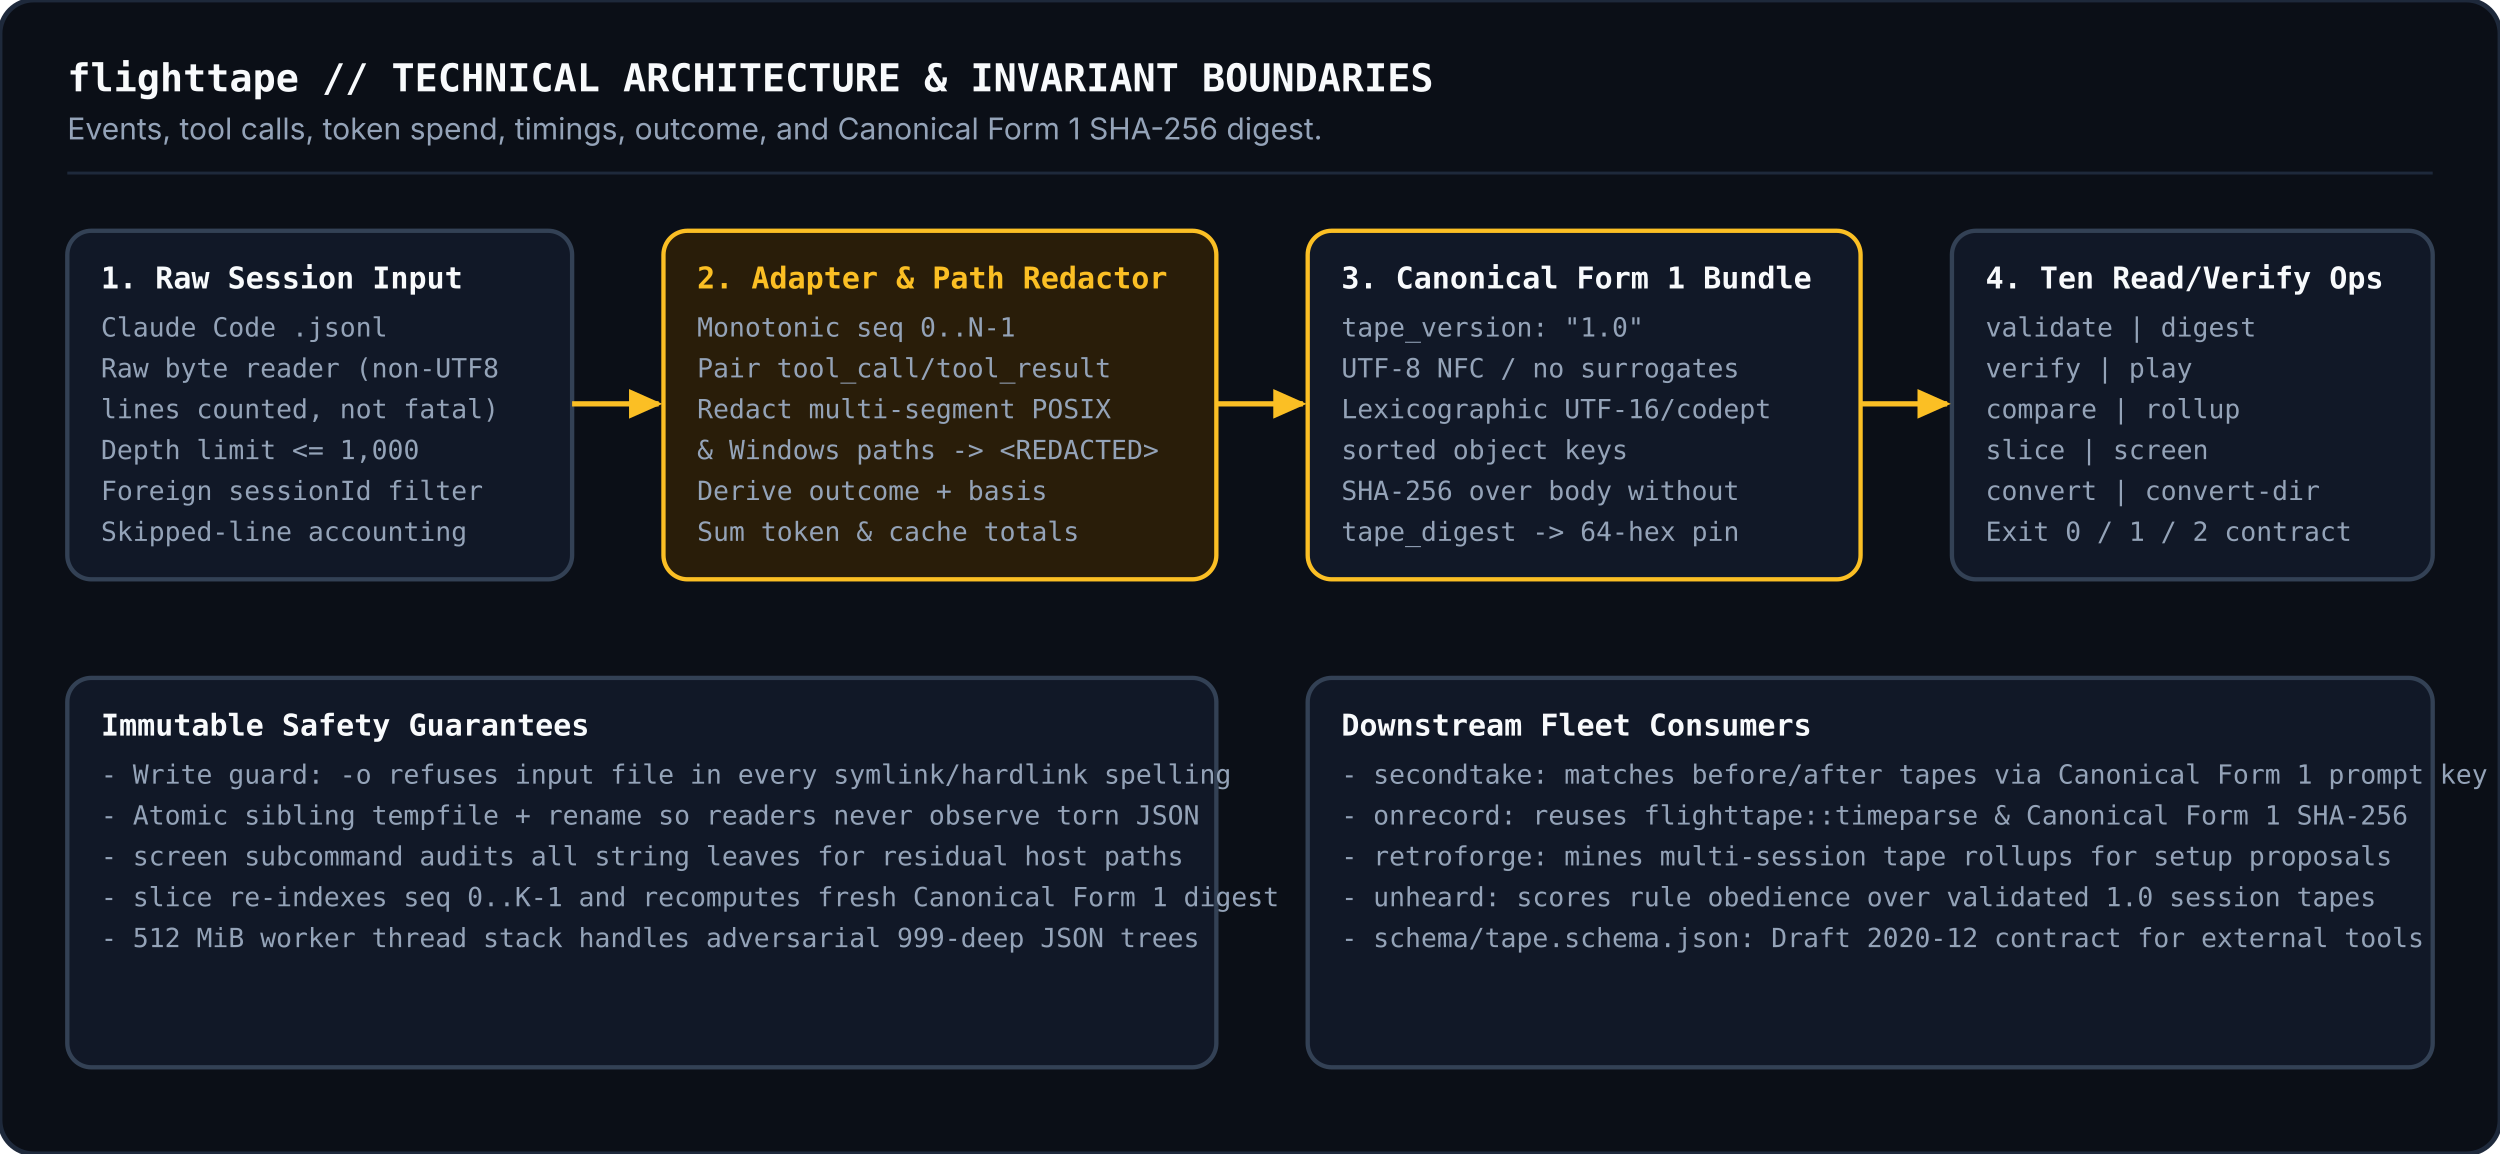
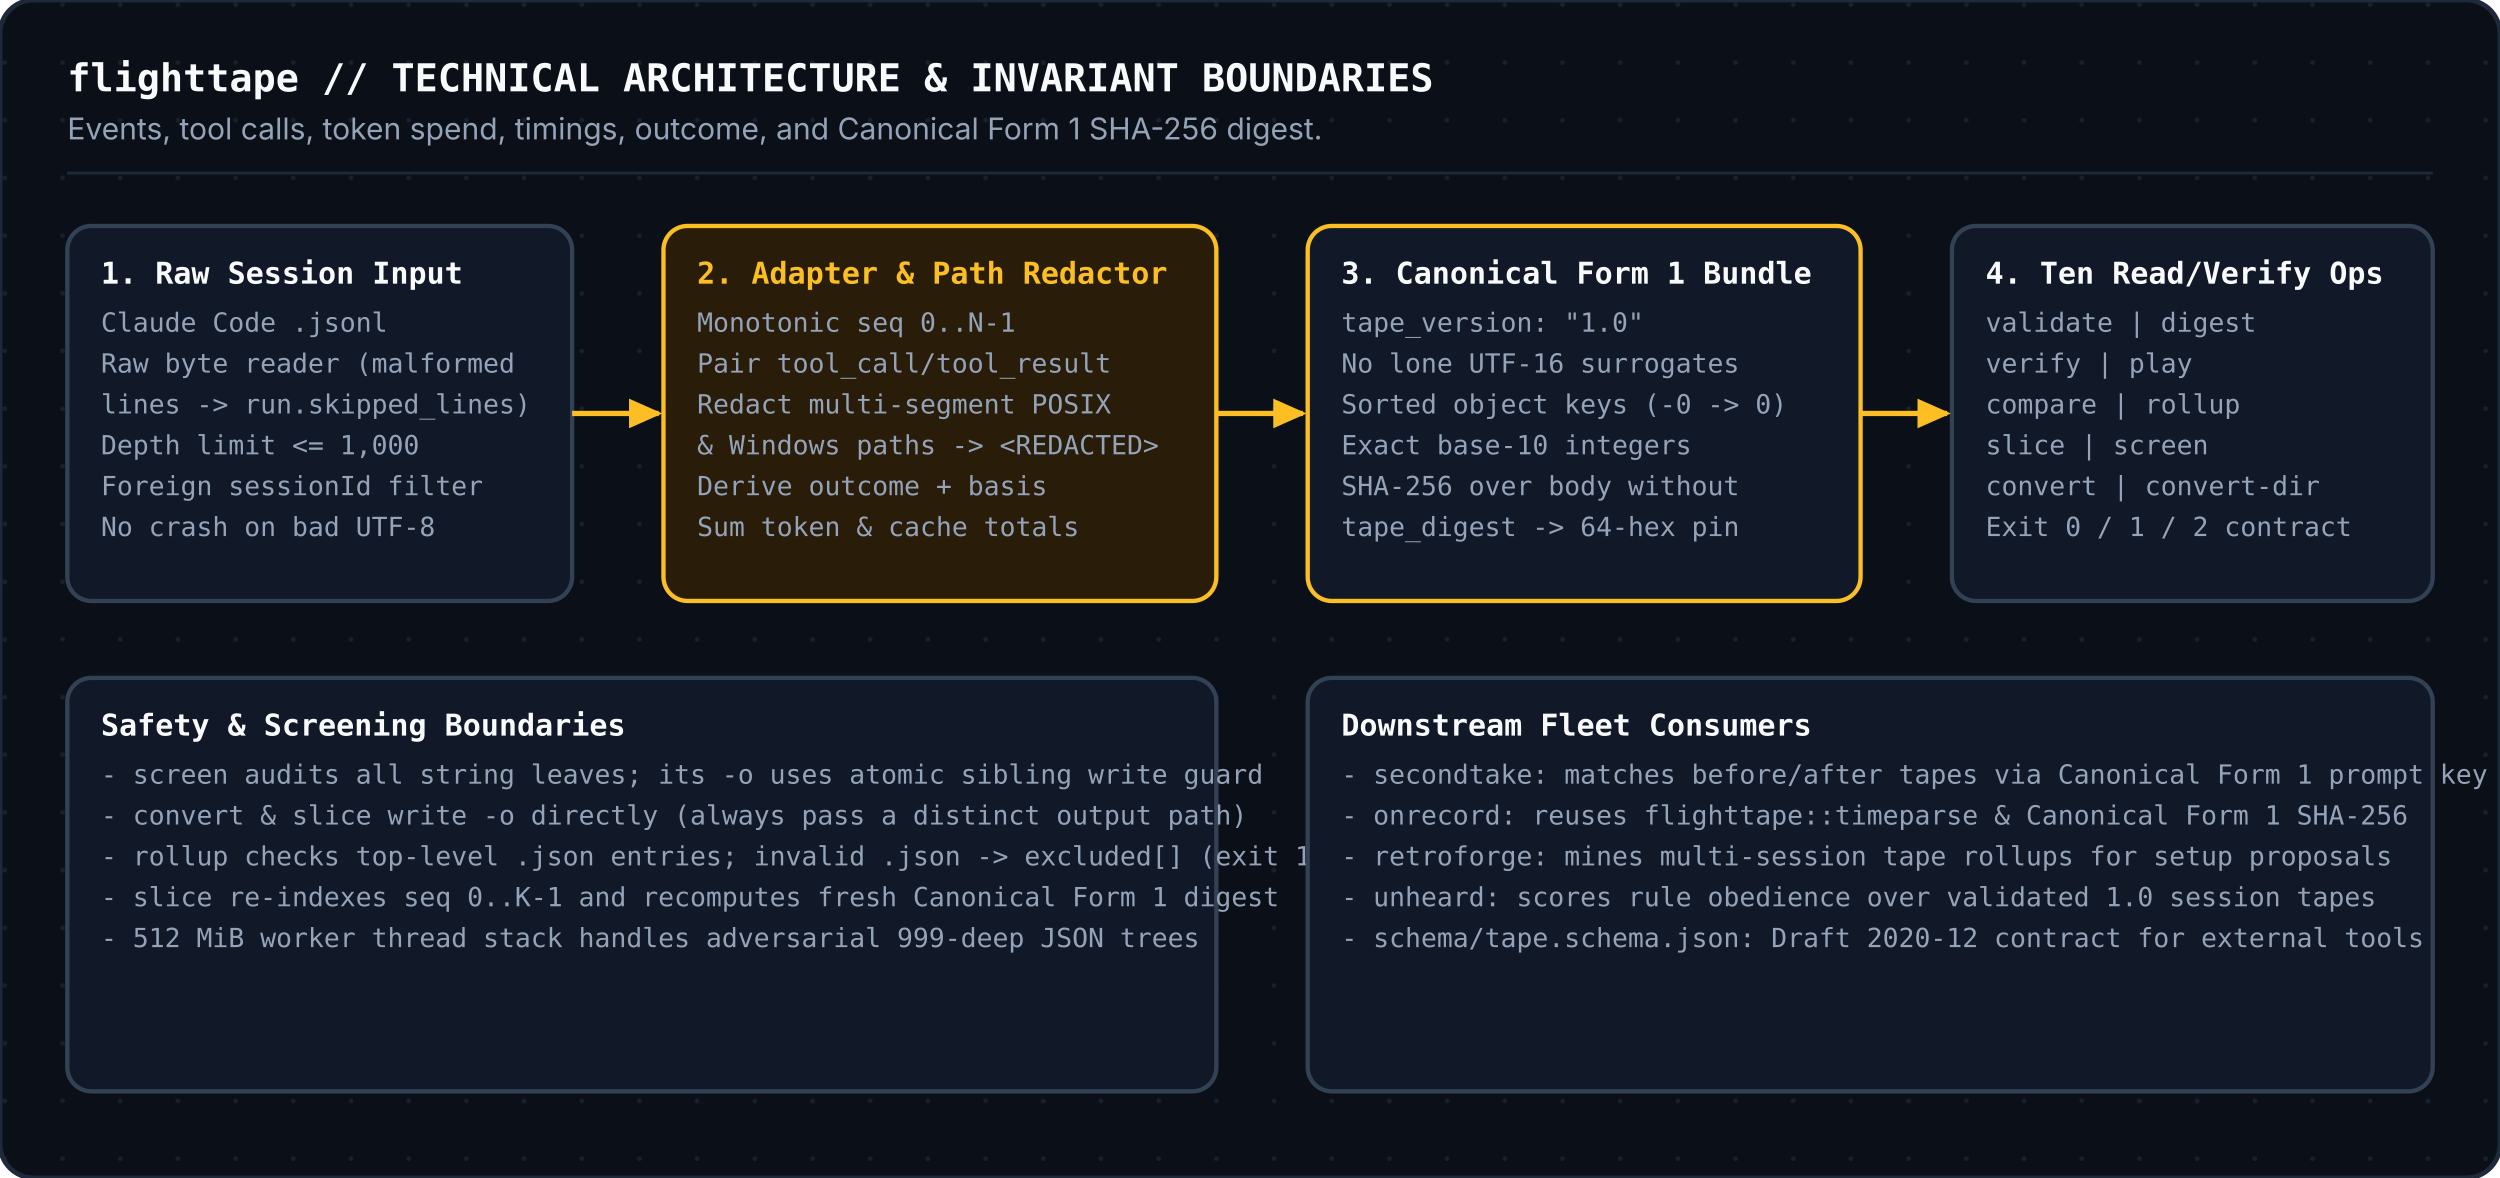
- <svg xmlns="http://www.w3.org/2000/svg" viewBox="0 0 1040 480" width="1040" height="480" role="img" aria-label="flighttape technical architecture">
+ <svg xmlns="http://www.w3.org/2000/svg" viewBox="0 0 1040 490" width="1040" height="490" role="img" aria-label="flighttape technical architecture">
  <defs>
+     <pattern id="grid" width="24" height="24" patternUnits="userSpaceOnUse">
+       <circle cx="2" cy="2" r="1" fill="#1E293B" opacity="0.65" />
+     </pattern>
    <marker id="arr" viewBox="0 0 10 10" refX="8" refY="5" markerWidth="7" markerHeight="7" orient="auto-start-reverse">
      <path d="M 0 1 L 9 5 L 0 9 z" fill="#FBBF24" />
    </marker>
-     <marker id="arrMuted" viewBox="0 0 10 10" refX="8" refY="5" markerWidth="7" markerHeight="7" orient="auto-start-reverse">
-       <path d="M 0 1 L 9 5 L 0 9 z" fill="#64748B" />
-     </marker>
  </defs>
-   <rect width="1040" height="480" rx="14" fill="#0B0F17" stroke="#1E293B" stroke-width="2" />
+   <rect width="1040" height="490" rx="14" fill="#0B0F17" stroke="#1E293B" stroke-width="2" />
+   <rect width="1040" height="490" rx="14" fill="url(#grid)" />
  <text x="28" y="38" font-family="ui-monospace, SFMono-Regular, Menlo, monospace" font-size="16" font-weight="700" fill="#F8FAFC">flighttape  //  TECHNICAL ARCHITECTURE &amp; INVARIANT BOUNDARIES</text>
  <text x="28" y="58" font-family="-apple-system, BlinkMacSystemFont, 'Segoe UI', sans-serif" font-size="12.5" fill="#94A3B8">Events, tool calls, token spend, timings, outcome, and Canonical Form 1 SHA-256 digest.</text>
  <line x1="28" y1="72" x2="1012" y2="72" stroke="#1E293B" stroke-width="1.2" />
-   <rect x="28" y="96" width="210" height="145" rx="10" fill="#111827" stroke="#334155" stroke-width="1.8" />
-   <text x="42" y="120" font-family="ui-monospace, SFMono-Regular, Menlo, monospace" font-size="12.5" font-weight="700" fill="#F8FAFC">1. Raw Session Input</text>
-   <text x="42" y="140" font-family="ui-monospace, SFMono-Regular, Menlo, monospace" font-size="11" fill="#94A3B8">Claude Code .jsonl</text>
-   <text x="42" y="157" font-family="ui-monospace, SFMono-Regular, Menlo, monospace" font-size="11" fill="#94A3B8">Raw byte reader (non-UTF8</text>
-   <text x="42" y="174" font-family="ui-monospace, SFMono-Regular, Menlo, monospace" font-size="11" fill="#94A3B8">lines counted, not fatal)</text>
-   <text x="42" y="191" font-family="ui-monospace, SFMono-Regular, Menlo, monospace" font-size="11" fill="#94A3B8">Depth limit &lt;= 1,000</text>
-   <text x="42" y="208" font-family="ui-monospace, SFMono-Regular, Menlo, monospace" font-size="11" fill="#94A3B8">Foreign sessionId filter</text>
-   <text x="42" y="225" font-family="ui-monospace, SFMono-Regular, Menlo, monospace" font-size="11" fill="#94A3B8">Skipped-line accounting</text>
-   <rect x="276" y="96" width="230" height="145" rx="10" fill="#291D09" stroke="#FBBF24" stroke-width="1.8" />
-   <text x="290" y="120" font-family="ui-monospace, SFMono-Regular, Menlo, monospace" font-size="12.5" font-weight="700" fill="#FBBF24">2. Adapter &amp; Path Redactor</text>
-   <text x="290" y="140" font-family="ui-monospace, SFMono-Regular, Menlo, monospace" font-size="11" fill="#94A3B8">Monotonic seq 0..N-1</text>
-   <text x="290" y="157" font-family="ui-monospace, SFMono-Regular, Menlo, monospace" font-size="11" fill="#94A3B8">Pair tool_call/tool_result</text>
-   <text x="290" y="174" font-family="ui-monospace, SFMono-Regular, Menlo, monospace" font-size="11" fill="#94A3B8">Redact multi-segment POSIX</text>
-   <text x="290" y="191" font-family="ui-monospace, SFMono-Regular, Menlo, monospace" font-size="11" fill="#94A3B8">&amp; Windows paths -&gt; &lt;REDACTED&gt;</text>
-   <text x="290" y="208" font-family="ui-monospace, SFMono-Regular, Menlo, monospace" font-size="11" fill="#94A3B8">Derive outcome + basis</text>
-   <text x="290" y="225" font-family="ui-monospace, SFMono-Regular, Menlo, monospace" font-size="11" fill="#94A3B8">Sum token &amp; cache totals</text>
-   <rect x="544" y="96" width="230" height="145" rx="10" fill="#111827" stroke="#FBBF24" stroke-width="1.8" />
-   <text x="558" y="120" font-family="ui-monospace, SFMono-Regular, Menlo, monospace" font-size="12.5" font-weight="700" fill="#F8FAFC">3. Canonical Form 1 Bundle</text>
-   <text x="558" y="140" font-family="ui-monospace, SFMono-Regular, Menlo, monospace" font-size="11" fill="#94A3B8">tape_version: "1.0"</text>
-   <text x="558" y="157" font-family="ui-monospace, SFMono-Regular, Menlo, monospace" font-size="11" fill="#94A3B8">UTF-8 NFC / no surrogates</text>
-   <text x="558" y="174" font-family="ui-monospace, SFMono-Regular, Menlo, monospace" font-size="11" fill="#94A3B8">Lexicographic UTF-16/codept</text>
-   <text x="558" y="191" font-family="ui-monospace, SFMono-Regular, Menlo, monospace" font-size="11" fill="#94A3B8">sorted object keys</text>
-   <text x="558" y="208" font-family="ui-monospace, SFMono-Regular, Menlo, monospace" font-size="11" fill="#94A3B8">SHA-256 over body without</text>
-   <text x="558" y="225" font-family="ui-monospace, SFMono-Regular, Menlo, monospace" font-size="11" fill="#94A3B8">tape_digest -&gt; 64-hex pin</text>
-   <rect x="812" y="96" width="200" height="145" rx="10" fill="#111827" stroke="#334155" stroke-width="1.8" />
-   <text x="826" y="120" font-family="ui-monospace, SFMono-Regular, Menlo, monospace" font-size="12.5" font-weight="700" fill="#F8FAFC">4. Ten Read/Verify Ops</text>
-   <text x="826" y="140" font-family="ui-monospace, SFMono-Regular, Menlo, monospace" font-size="11" fill="#94A3B8">validate  |  digest</text>
-   <text x="826" y="157" font-family="ui-monospace, SFMono-Regular, Menlo, monospace" font-size="11" fill="#94A3B8">verify    |  play</text>
-   <text x="826" y="174" font-family="ui-monospace, SFMono-Regular, Menlo, monospace" font-size="11" fill="#94A3B8">compare   |  rollup</text>
-   <text x="826" y="191" font-family="ui-monospace, SFMono-Regular, Menlo, monospace" font-size="11" fill="#94A3B8">slice     |  screen</text>
-   <text x="826" y="208" font-family="ui-monospace, SFMono-Regular, Menlo, monospace" font-size="11" fill="#94A3B8">convert   |  convert-dir</text>
-   <text x="826" y="225" font-family="ui-monospace, SFMono-Regular, Menlo, monospace" font-size="11" fill="#94A3B8">Exit 0 / 1 / 2 contract</text>
-   <line x1="238" y1="168" x2="274" y2="168" stroke="#FBBF24" stroke-width="2.2" marker-end="url(#arr)" />
-   <line x1="506" y1="168" x2="542" y2="168" stroke="#FBBF24" stroke-width="2.2" marker-end="url(#arr)" />
-   <line x1="774" y1="168" x2="810" y2="168" stroke="#FBBF24" stroke-width="2.2" marker-end="url(#arr)" />
-   <rect x="28" y="282" width="478" height="162" rx="10" fill="#111827" stroke="#334155" stroke-width="1.8" />
-   <text x="42" y="306" font-family="ui-monospace, SFMono-Regular, Menlo, monospace" font-size="12.5" font-weight="700" fill="#F8FAFC">Immutable Safety Guarantees</text>
-   <text x="42" y="326" font-family="ui-monospace, SFMono-Regular, Menlo, monospace" font-size="11" fill="#94A3B8">- Write guard: -o refuses input file in every symlink/hardlink spelling</text>
-   <text x="42" y="343" font-family="ui-monospace, SFMono-Regular, Menlo, monospace" font-size="11" fill="#94A3B8">- Atomic sibling tempfile + rename so readers never observe torn JSON</text>
-   <text x="42" y="360" font-family="ui-monospace, SFMono-Regular, Menlo, monospace" font-size="11" fill="#94A3B8">- screen subcommand audits all string leaves for residual host paths</text>
+   <rect x="28" y="94" width="210" height="156" rx="10" fill="#111827" stroke="#334155" stroke-width="1.8" />
+   <text x="42" y="118" font-family="ui-monospace, SFMono-Regular, Menlo, monospace" font-size="12.5" font-weight="700" fill="#F8FAFC">1. Raw Session Input</text>
+   <text x="42" y="138" font-family="ui-monospace, SFMono-Regular, Menlo, monospace" font-size="11" fill="#94A3B8">Claude Code .jsonl</text>
+   <text x="42" y="155" font-family="ui-monospace, SFMono-Regular, Menlo, monospace" font-size="11" fill="#94A3B8">Raw byte reader (malformed</text>
+   <text x="42" y="172" font-family="ui-monospace, SFMono-Regular, Menlo, monospace" font-size="11" fill="#94A3B8">lines -&gt; run.skipped_lines)</text>
+   <text x="42" y="189" font-family="ui-monospace, SFMono-Regular, Menlo, monospace" font-size="11" fill="#94A3B8">Depth limit &lt;= 1,000</text>
+   <text x="42" y="206" font-family="ui-monospace, SFMono-Regular, Menlo, monospace" font-size="11" fill="#94A3B8">Foreign sessionId filter</text>
+   <text x="42" y="223" font-family="ui-monospace, SFMono-Regular, Menlo, monospace" font-size="11" fill="#94A3B8">No crash on bad UTF-8</text>
+   <rect x="276" y="94" width="230" height="156" rx="10" fill="#291D09" stroke="#FBBF24" stroke-width="1.8" />
+   <text x="290" y="118" font-family="ui-monospace, SFMono-Regular, Menlo, monospace" font-size="12.5" font-weight="700" fill="#FBBF24">2. Adapter &amp; Path Redactor</text>
+   <text x="290" y="138" font-family="ui-monospace, SFMono-Regular, Menlo, monospace" font-size="11" fill="#94A3B8">Monotonic seq 0..N-1</text>
+   <text x="290" y="155" font-family="ui-monospace, SFMono-Regular, Menlo, monospace" font-size="11" fill="#94A3B8">Pair tool_call/tool_result</text>
+   <text x="290" y="172" font-family="ui-monospace, SFMono-Regular, Menlo, monospace" font-size="11" fill="#94A3B8">Redact multi-segment POSIX</text>
+   <text x="290" y="189" font-family="ui-monospace, SFMono-Regular, Menlo, monospace" font-size="11" fill="#94A3B8">&amp; Windows paths -&gt; &lt;REDACTED&gt;</text>
+   <text x="290" y="206" font-family="ui-monospace, SFMono-Regular, Menlo, monospace" font-size="11" fill="#94A3B8">Derive outcome + basis</text>
+   <text x="290" y="223" font-family="ui-monospace, SFMono-Regular, Menlo, monospace" font-size="11" fill="#94A3B8">Sum token &amp; cache totals</text>
+   <rect x="544" y="94" width="230" height="156" rx="10" fill="#111827" stroke="#FBBF24" stroke-width="1.8" />
+   <text x="558" y="118" font-family="ui-monospace, SFMono-Regular, Menlo, monospace" font-size="12.5" font-weight="700" fill="#F8FAFC">3. Canonical Form 1 Bundle</text>
+   <text x="558" y="138" font-family="ui-monospace, SFMono-Regular, Menlo, monospace" font-size="11" fill="#94A3B8">tape_version: "1.0"</text>
+   <text x="558" y="155" font-family="ui-monospace, SFMono-Regular, Menlo, monospace" font-size="11" fill="#94A3B8">No lone UTF-16 surrogates</text>
+   <text x="558" y="172" font-family="ui-monospace, SFMono-Regular, Menlo, monospace" font-size="11" fill="#94A3B8">Sorted object keys (-0 -&gt; 0)</text>
+   <text x="558" y="189" font-family="ui-monospace, SFMono-Regular, Menlo, monospace" font-size="11" fill="#94A3B8">Exact base-10 integers</text>
+   <text x="558" y="206" font-family="ui-monospace, SFMono-Regular, Menlo, monospace" font-size="11" fill="#94A3B8">SHA-256 over body without</text>
+   <text x="558" y="223" font-family="ui-monospace, SFMono-Regular, Menlo, monospace" font-size="11" fill="#94A3B8">tape_digest -&gt; 64-hex pin</text>
+   <rect x="812" y="94" width="200" height="156" rx="10" fill="#111827" stroke="#334155" stroke-width="1.8" />
+   <text x="826" y="118" font-family="ui-monospace, SFMono-Regular, Menlo, monospace" font-size="12.5" font-weight="700" fill="#F8FAFC">4. Ten Read/Verify Ops</text>
+   <text x="826" y="138" font-family="ui-monospace, SFMono-Regular, Menlo, monospace" font-size="11" fill="#94A3B8">validate  |  digest</text>
+   <text x="826" y="155" font-family="ui-monospace, SFMono-Regular, Menlo, monospace" font-size="11" fill="#94A3B8">verify    |  play</text>
+   <text x="826" y="172" font-family="ui-monospace, SFMono-Regular, Menlo, monospace" font-size="11" fill="#94A3B8">compare   |  rollup</text>
+   <text x="826" y="189" font-family="ui-monospace, SFMono-Regular, Menlo, monospace" font-size="11" fill="#94A3B8">slice     |  screen</text>
+   <text x="826" y="206" font-family="ui-monospace, SFMono-Regular, Menlo, monospace" font-size="11" fill="#94A3B8">convert   |  convert-dir</text>
+   <text x="826" y="223" font-family="ui-monospace, SFMono-Regular, Menlo, monospace" font-size="11" fill="#94A3B8">Exit 0 / 1 / 2 contract</text>
+   <line x1="238" y1="172" x2="274" y2="172" stroke="#FBBF24" stroke-width="2.2" marker-end="url(#arr)" />
+   <line x1="506" y1="172" x2="542" y2="172" stroke="#FBBF24" stroke-width="2.2" marker-end="url(#arr)" />
+   <line x1="774" y1="172" x2="810" y2="172" stroke="#FBBF24" stroke-width="2.2" marker-end="url(#arr)" />
+   <rect x="28" y="282" width="478" height="172" rx="10" fill="#111827" stroke="#334155" stroke-width="1.8" />
+   <text x="42" y="306" font-family="ui-monospace, SFMono-Regular, Menlo, monospace" font-size="12.5" font-weight="700" fill="#F8FAFC">Safety &amp; Screening Boundaries</text>
+   <text x="42" y="326" font-family="ui-monospace, SFMono-Regular, Menlo, monospace" font-size="11" fill="#94A3B8">- screen audits all string leaves; its -o uses atomic sibling write guard</text>
+   <text x="42" y="343" font-family="ui-monospace, SFMono-Regular, Menlo, monospace" font-size="11" fill="#94A3B8">- convert &amp; slice write -o directly (always pass a distinct output path)</text>
+   <text x="42" y="360" font-family="ui-monospace, SFMono-Regular, Menlo, monospace" font-size="11" fill="#94A3B8">- rollup checks top-level .json entries; invalid .json -&gt; excluded[] (exit 1)</text>
  <text x="42" y="377" font-family="ui-monospace, SFMono-Regular, Menlo, monospace" font-size="11" fill="#94A3B8">- slice re-indexes seq 0..K-1 and recomputes fresh Canonical Form 1 digest</text>
  <text x="42" y="394" font-family="ui-monospace, SFMono-Regular, Menlo, monospace" font-size="11" fill="#94A3B8">- 512 MiB worker thread stack handles adversarial 999-deep JSON trees</text>
-   <rect x="544" y="282" width="468" height="162" rx="10" fill="#111827" stroke="#334155" stroke-width="1.8" />
+   <rect x="544" y="282" width="468" height="172" rx="10" fill="#111827" stroke="#334155" stroke-width="1.8" />
  <text x="558" y="306" font-family="ui-monospace, SFMono-Regular, Menlo, monospace" font-size="12.5" font-weight="700" fill="#F8FAFC">Downstream Fleet Consumers</text>
  <text x="558" y="326" font-family="ui-monospace, SFMono-Regular, Menlo, monospace" font-size="11" fill="#94A3B8">- secondtake: matches before/after tapes via Canonical Form 1 prompt key</text>
  <text x="558" y="343" font-family="ui-monospace, SFMono-Regular, Menlo, monospace" font-size="11" fill="#94A3B8">- onrecord:   reuses flighttape::timeparse &amp; Canonical Form 1 SHA-256</text>
  <text x="558" y="360" font-family="ui-monospace, SFMono-Regular, Menlo, monospace" font-size="11" fill="#94A3B8">- retroforge: mines multi-session tape rollups for setup proposals</text>
  <text x="558" y="377" font-family="ui-monospace, SFMono-Regular, Menlo, monospace" font-size="11" fill="#94A3B8">- unheard:    scores rule obedience over validated 1.0 session tapes</text>
  <text x="558" y="394" font-family="ui-monospace, SFMono-Regular, Menlo, monospace" font-size="11" fill="#94A3B8">- schema/tape.schema.json: Draft 2020-12 contract for external tools</text>
</svg>
